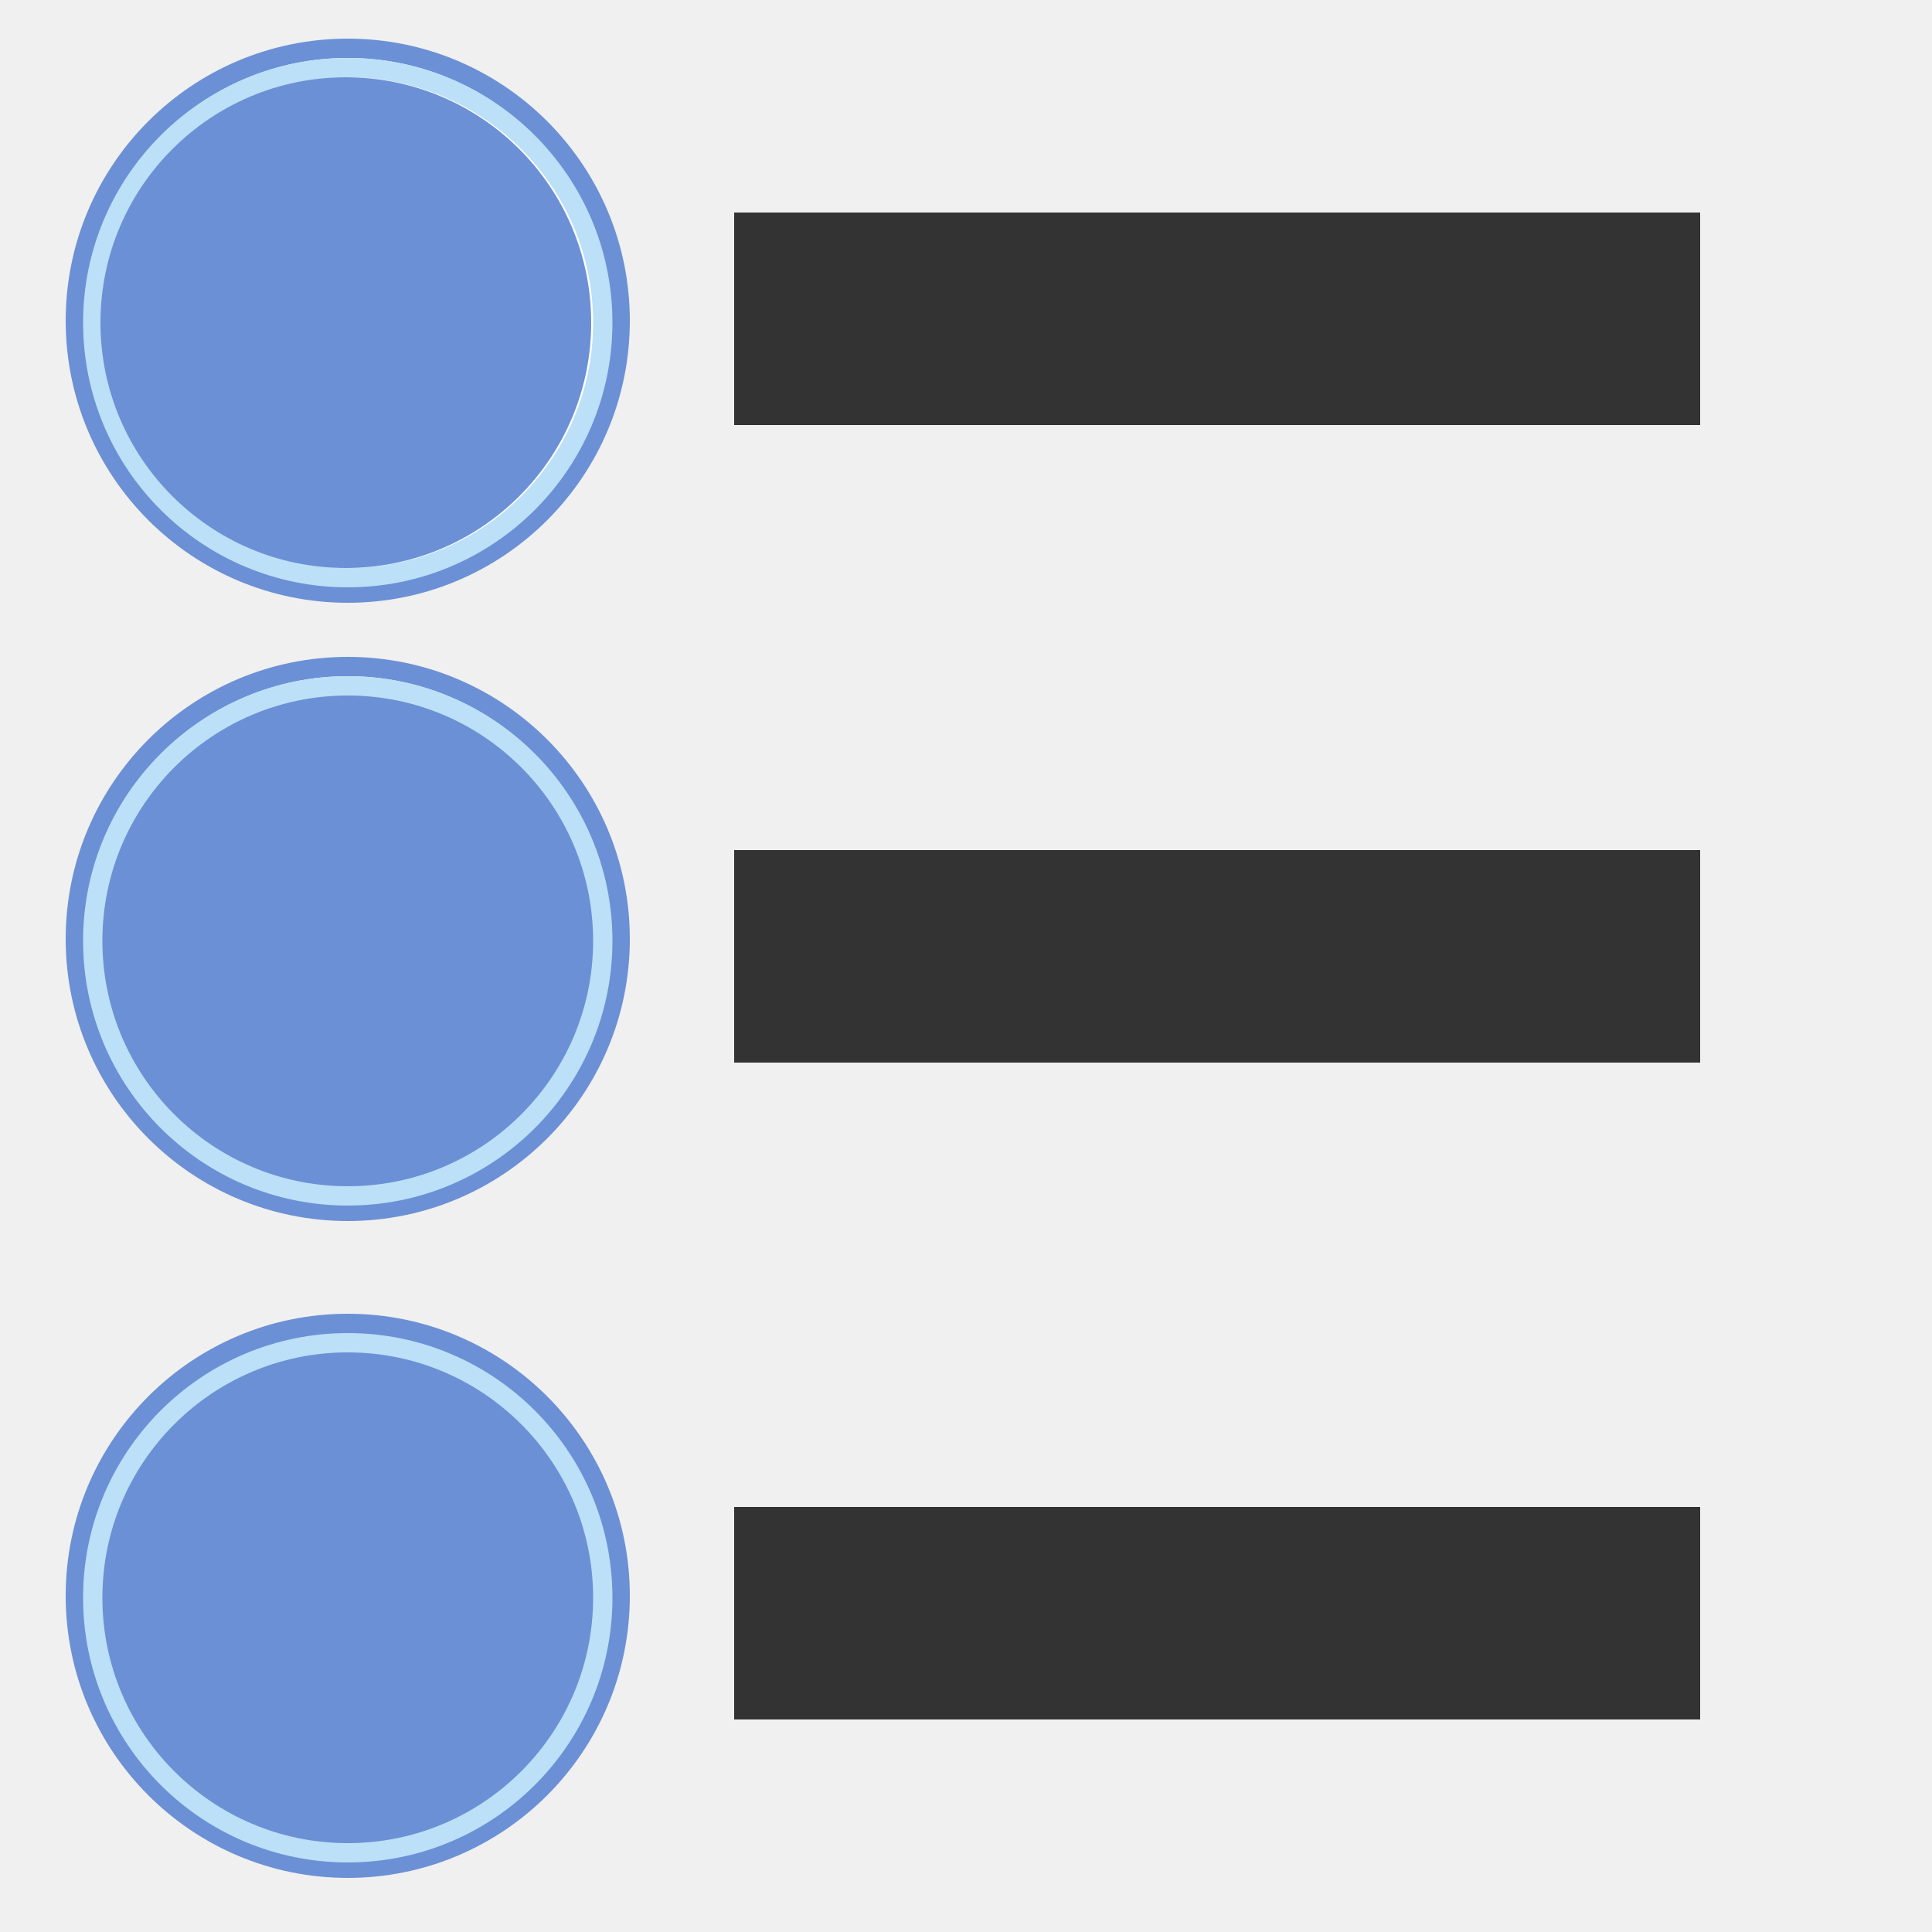
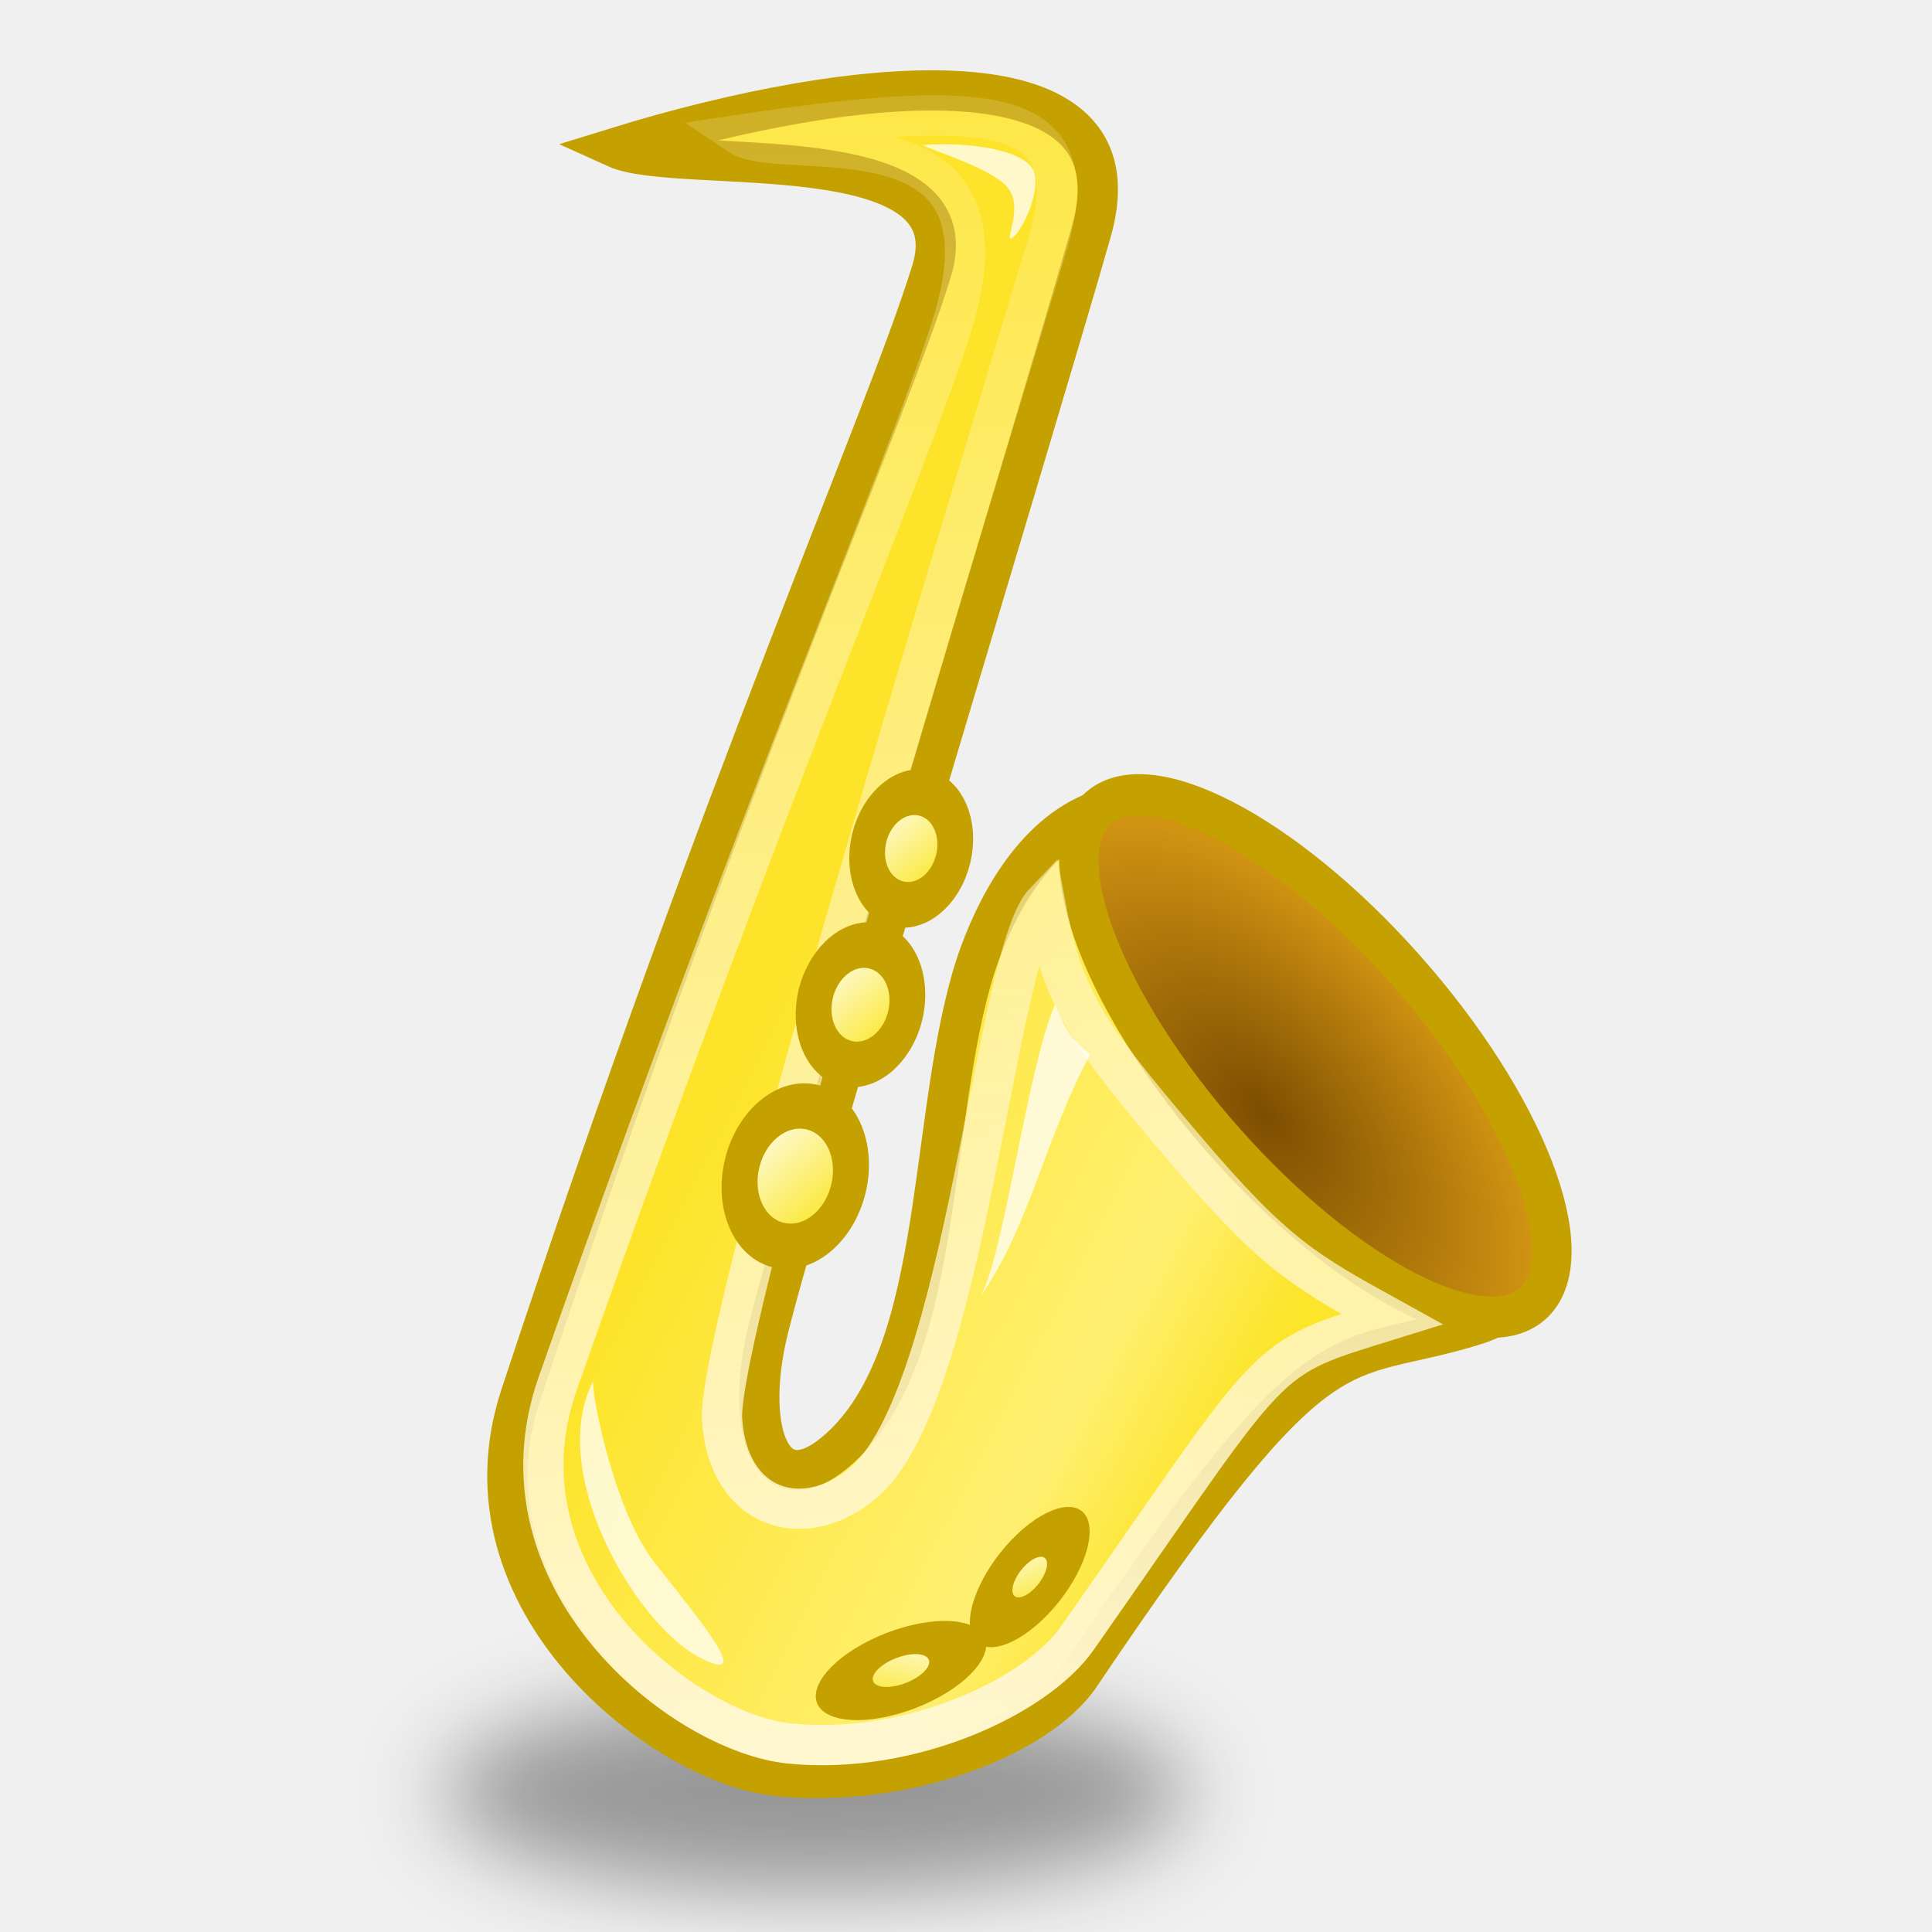
- <svg xmlns="http://www.w3.org/2000/svg" version="1.1" id="Ebene_1" x="0px" y="0px" viewBox="0 0 100 100" style="enable-background:new 0 0 100 100;" xml:space="preserve">
-   <style type="text/css">
- 	.st0{fill:#FFFFFF;stroke:#6B90D5;stroke-miterlimit:10;}
- 	.st1{fill:#FFFFFF;stroke:#BBE0F7;stroke-miterlimit:10;}
- 	.st2{fill:#6B90D5;}
- 	.st3{fill:#333333;}
- 	.st4{fill:#6B90D5;stroke:#BBE0F7;stroke-miterlimit:10;}
- 	.st5{fill:#6B90D5;stroke:#6B90D5;stroke-miterlimit:10;}
- </style>
-   <circle class="st0" cx="18" cy="16.6" r="14.1" />
-   <circle class="st1" cx="18" cy="16.7" r="13.2" />
-   <ellipse class="st2" cx="17.9" cy="16.7" rx="12.7" ry="12.7" />
-   <rect x="38" y="11" class="st3" width="50" height="11" />
-   <circle class="st0" cx="18" cy="48.6" r="14.1" />
-   <circle class="st4" cx="18" cy="48.7" r="13.2" />
-   <rect x="38" y="44" class="st3" width="50" height="11" />
-   <rect x="38" y="78" class="st3" width="50" height="11" />
-   <circle class="st5" cx="18" cy="82.6" r="14.1" />
-   <circle class="st4" cx="18" cy="82.7" r="13.2" />
+ <svg xmlns="http://www.w3.org/2000/svg" xmlns:xlink="http://www.w3.org/1999/xlink" version="1.0" width="48" height="48" id="svg58666">
+   <defs id="defs58668">
+     <linearGradient x1="157.551" y1="174.314" x2="174.799" y2="190.106" id="linearGradient57669" xlink:href="#linearGradient48740" gradientUnits="userSpaceOnUse" />
+     <linearGradient x1="157.076" y1="174.957" x2="173.007" y2="187.581" id="linearGradient57667" xlink:href="#linearGradient48740" gradientUnits="userSpaceOnUse" />
+     <linearGradient id="linearGradient48740">
+       <stop style="stop-color:#fefad4;stop-opacity:1" offset="0" id="stop48742" />
+       <stop style="stop-color:#fae412;stop-opacity:1" offset="1" id="stop48744" />
+     </linearGradient>
+     <linearGradient x1="157.802" y1="174.187" x2="171.037" y2="186.209" id="linearGradient57665" xlink:href="#linearGradient48740" gradientUnits="userSpaceOnUse" />
+     <linearGradient id="linearGradient49733">
+       <stop style="stop-color:#fff7d0;stop-opacity:1" offset="0" id="stop49735" />
+       <stop style="stop-color:#fff7d0;stop-opacity:0" offset="1" id="stop49737" />
+     </linearGradient>
+     <linearGradient x1="187.296" y1="145.792" x2="187.296" y2="88.412" id="linearGradient57677" xlink:href="#linearGradient49733" gradientUnits="userSpaceOnUse" />
+     <linearGradient id="linearGradient42908">
+       <stop style="stop-color:#7c4d01;stop-opacity:1" offset="0" id="stop42910" />
+       <stop style="stop-color:#d09312;stop-opacity:1" offset="1" id="stop42912" />
+     </linearGradient>
+     <radialGradient cx="122.101" cy="174.171" r="35.2" fx="122.101" fy="174.171" id="radialGradient57661" xlink:href="#linearGradient42908" gradientUnits="userSpaceOnUse" gradientTransform="matrix(1.001581,-1.9765599e-2,1.9847998e-2,0.5553338,-3.649965,68.55982)" />
+     <linearGradient id="linearGradient42890">
+       <stop style="stop-color:#fde42a;stop-opacity:1" offset="0" id="stop49743" />
+       <stop style="stop-color:#ffef71;stop-opacity:1" offset="0.75" id="stop42900" />
+       <stop style="stop-color:#fce52a;stop-opacity:1" offset="1" id="stop42904" />
+     </linearGradient>
+     <linearGradient x1="179.063" y1="129.178" x2="194.471" y2="137.132" id="linearGradient57682" xlink:href="#linearGradient42890" gradientUnits="userSpaceOnUse" />
+     <filter id="filter55693" height="2.046" y="-0.523" width="1.279" x="-0.139">
+       <feGaussianBlur id="feGaussianBlur55695" stdDeviation="1.232" />
+     </filter>
+     <linearGradient x1="187.296" y1="145.792" x2="187.296" y2="88.412" id="linearGradient58712" xlink:href="#linearGradient49733" gradientUnits="userSpaceOnUse" gradientTransform="matrix(0.8736058,0,0,0.8736058,-139.6244,-83.57103)" />
+     <linearGradient x1="179.063" y1="129.178" x2="194.471" y2="137.132" id="linearGradient58717" xlink:href="#linearGradient42890" gradientUnits="userSpaceOnUse" gradientTransform="matrix(0.8736058,0,0,0.8736058,-139.6244,-83.57103)" />
+     <linearGradient x1="157.802" y1="174.187" x2="171.037" y2="186.209" id="linearGradient58722" xlink:href="#linearGradient48740" gradientUnits="userSpaceOnUse" />
+     <linearGradient x1="157.802" y1="174.187" x2="171.037" y2="186.209" id="linearGradient58724" xlink:href="#linearGradient48740" gradientUnits="userSpaceOnUse" />
+     <linearGradient x1="157.802" y1="174.187" x2="171.037" y2="186.209" id="linearGradient58730" xlink:href="#linearGradient48740" gradientUnits="userSpaceOnUse" />
+     <linearGradient x1="157.802" y1="174.187" x2="171.037" y2="186.209" id="linearGradient58734" xlink:href="#linearGradient48740" gradientUnits="userSpaceOnUse" />
+     <linearGradient x1="157.802" y1="174.187" x2="171.037" y2="186.209" id="linearGradient58738" xlink:href="#linearGradient48740" gradientUnits="userSpaceOnUse" />
+     <linearGradient x1="157.802" y1="174.187" x2="171.037" y2="186.209" id="linearGradient59725" xlink:href="#linearGradient48740" gradientUnits="userSpaceOnUse" />
+     <linearGradient x1="157.802" y1="174.187" x2="171.037" y2="186.209" id="linearGradient59727" xlink:href="#linearGradient48740" gradientUnits="userSpaceOnUse" />
+     <radialGradient cx="122.101" cy="174.171" r="35.2" fx="122.101" fy="174.171" id="radialGradient60698" xlink:href="#linearGradient42908" gradientUnits="userSpaceOnUse" gradientTransform="matrix(1.001581,-1.9765599e-2,1.9847998e-2,0.5553338,-3.649965,68.55982)" />
+     <linearGradient x1="157.802" y1="174.187" x2="171.037" y2="186.209" id="linearGradient60700" xlink:href="#linearGradient48740" gradientUnits="userSpaceOnUse" />
+     <linearGradient x1="157.802" y1="174.187" x2="171.037" y2="186.209" id="linearGradient60702" xlink:href="#linearGradient48740" gradientUnits="userSpaceOnUse" />
+   </defs>
+   <g id="layer1">
+     <path d="M 192.76 147.644 A 10.611 2.825 0 1 1  171.538,147.644 A 10.611 2.825 0 1 1  192.76 147.644 z" transform="matrix(0.8736058,0,0,0.8736058,-138.8565,-84.4513)" style="opacity:0.367;fill:#000000;fill-opacity:1;stroke:none;stroke-width:1;stroke-linejoin:miter;stroke-miterlimit:4;stroke-dasharray:none;stroke-dashoffset:0;stroke-opacity:1;filter:url(#filter55693)" id="path53625" />
+     <path d="M 15.297,3.671 C 21.254,1.827 28.439,1.096 27.116,5.742 C 25.744,10.564 19.543,30.895 19.032,33.258 C 18.526,35.597 19.184,37.381 20.734,36.094 C 23.444,33.844 23.032,28.207 24.138,24.322 C 24.719,22.279 27.274,16.385 33.526,23.032 C 39.534,29.42 38.811,32.245 36.649,32.918 C 33.126,34.014 32.989,32.497 26.833,41.626 C 25.798,43.159 22.489,44.437 19.333,44.126 C 16.484,43.844 11.245,39.788 12.933,34.676 C 18.047,19.19 22.01,10.422 23.145,6.735 C 24.209,3.279 16.857,4.38 15.297,3.671 z " style="fill:url(#linearGradient58717);fill-opacity:1;fill-rule:evenodd;stroke:#c4a000;stroke-width:1px;stroke-linecap:butt;stroke-linejoin:miter;stroke-opacity:1" id="path37056" />
+     <path d="M 155.096 154.949 A 33.413 12.717 0 1 1  88.27,154.949 A 33.413 12.717 0 1 1  155.096 154.949 z" transform="matrix(0.1627288,0.1830396,-0.1747969,0.1704025,39.9646,-22.44079)" style="fill:url(#radialGradient60698);fill-opacity:1;stroke:#c4a000;stroke-width:4.092;stroke-linejoin:miter;stroke-miterlimit:4;stroke-dasharray:none;stroke-dashoffset:0;stroke-opacity:1" id="path37058" />
+     <path d="M 14.755,34.276 C 13.552,36.534 15.768,40.304 17.332,41.15 C 18.808,41.948 17.418,40.291 16.27,38.833 C 15.165,37.43 14.611,34.15 14.755,34.276 z " style="opacity:0.75;fill:#ffffff;fill-opacity:1;fill-rule:evenodd;stroke:none;stroke-width:1px;stroke-linecap:butt;stroke-linejoin:miter;stroke-opacity:1" id="path44858" />
+     <path d="M 18.363,3.35 C 24.975,2.353 27.039,2.728 26.007,6.137 C 24.005,12.752 17.802,33.024 17.94,35.264 C 18.079,37.503 19.961,38.078 21.433,36.855 C 24.007,34.717 24.703,23.708 25.958,22.401 C 26.408,24.83 26.947,25.612 29.434,28.537 C 31.708,31.213 32.441,31.588 34.585,32.774 C 31.239,33.815 31.859,33.433 26.762,40.705 C 25.753,42.144 22.635,43.614 19.637,43.319 C 16.931,43.052 12.16,39.197 13.856,34.373 C 18.984,19.784 22.469,11.787 23.634,8.139 C 25.454,2.436 19.469,4.092 18.363,3.35 z " style="fill:none;fill-opacity:1;fill-rule:evenodd;stroke:url(#linearGradient58712);stroke-width:1px;stroke-linecap:butt;stroke-linejoin:miter;stroke-opacity:1" id="path46798" />
+     <path d="M 172.205 178.902 A 8.61 8.61 0 1 1  154.984,178.902 A 8.61 8.61 0 1 1  172.205 178.902 z" transform="matrix(0.153009,3.7749169e-2,-4.9050723e-2,0.1988177,3.501917,-12.52382)" style="fill:url(#linearGradient60700);fill-opacity:1;stroke:#c4a000;stroke-width:5.567;stroke-linejoin:miter;stroke-miterlimit:4;stroke-dasharray:none;stroke-dashoffset:0;stroke-opacity:1" id="path40946" />
+     <path d="M 22.923,3.603 C 24.111,3.512 25.586,3.738 25.706,4.325 C 25.826,4.911 25.33,5.829 25.134,5.919 C 24.939,6.01 25.435,5.167 25.044,4.671 C 24.653,4.174 23.058,3.708 22.923,3.603 z " style="opacity:0.756;fill:#ffffff;fill-opacity:1;fill-rule:evenodd;stroke:none;stroke-width:1px;stroke-linecap:butt;stroke-linejoin:miter;stroke-opacity:1" id="path44854" />
+     <path d="M 26.213,24.958 C 25.525,26.53 24.959,31.111 24.369,32.192 C 25.562,30.504 25.967,28.273 27.085,26.197 C 26.65,25.83 26.559,25.774 26.213,24.958 z " style="opacity:0.75;fill:#ffffff;fill-opacity:1;fill-rule:evenodd;stroke:none;stroke-width:1px;stroke-linecap:butt;stroke-linejoin:miter;stroke-opacity:1" id="path50714" />
+     <path d="M 172.205 178.902 A 8.61 8.61 0 1 1  154.984,178.902 A 8.61 8.61 0 1 1  172.205 178.902 z" transform="matrix(-4.5325445e-3,8.2983353e-2,-0.1635624,4.6811743e-2,52.38755,19.55344)" style="fill:url(#linearGradient59725);fill-opacity:1;stroke:#c4a000;stroke-width:8.651;stroke-linejoin:miter;stroke-miterlimit:4;stroke-dasharray:none;stroke-dashoffset:0;stroke-opacity:1" id="path58720" />
+     <path d="M 172.205 178.902 A 8.61 8.61 0 1 1  154.984,178.902 A 8.61 8.61 0 1 1  172.205 178.902 z" transform="matrix(0.1288211,3.2107948e-2,-4.1296695e-2,0.1691065,7.691965,-10.54384)" style="fill:url(#linearGradient58730);fill-opacity:1;stroke:#c4a000;stroke-width:6.578;stroke-linejoin:miter;stroke-miterlimit:4;stroke-dasharray:none;stroke-dashoffset:0;stroke-opacity:1" id="path58728" />
+     <path d="M 172.205 178.902 A 8.61 8.61 0 1 1  154.984,178.902 A 8.61 8.61 0 1 1  172.205 178.902 z" transform="matrix(0.1210828,3.0303202e-2,-3.8816017e-2,0.1596012,9.774183,-12.42935)" style="fill:url(#linearGradient60702);fill-opacity:1;stroke:#c4a000;stroke-width:6.984;stroke-linejoin:miter;stroke-miterlimit:4;stroke-dasharray:none;stroke-dashoffset:0;stroke-opacity:1" id="path58732" />
+     <path d="M 172.205 178.902 A 8.61 8.61 0 1 1  154.984,178.902 A 8.61 8.61 0 1 1  172.205 178.902 z" transform="matrix(3.3994791e-2,6.9091347e-2,-0.1061041,0.110722,39.00467,8.070555)" style="fill:url(#linearGradient59727);fill-opacity:1;stroke:#c4a000;stroke-width:9.494;stroke-linejoin:miter;stroke-miterlimit:4;stroke-dasharray:none;stroke-dashoffset:0;stroke-opacity:1" id="path58736" />
+   </g>
</svg>
